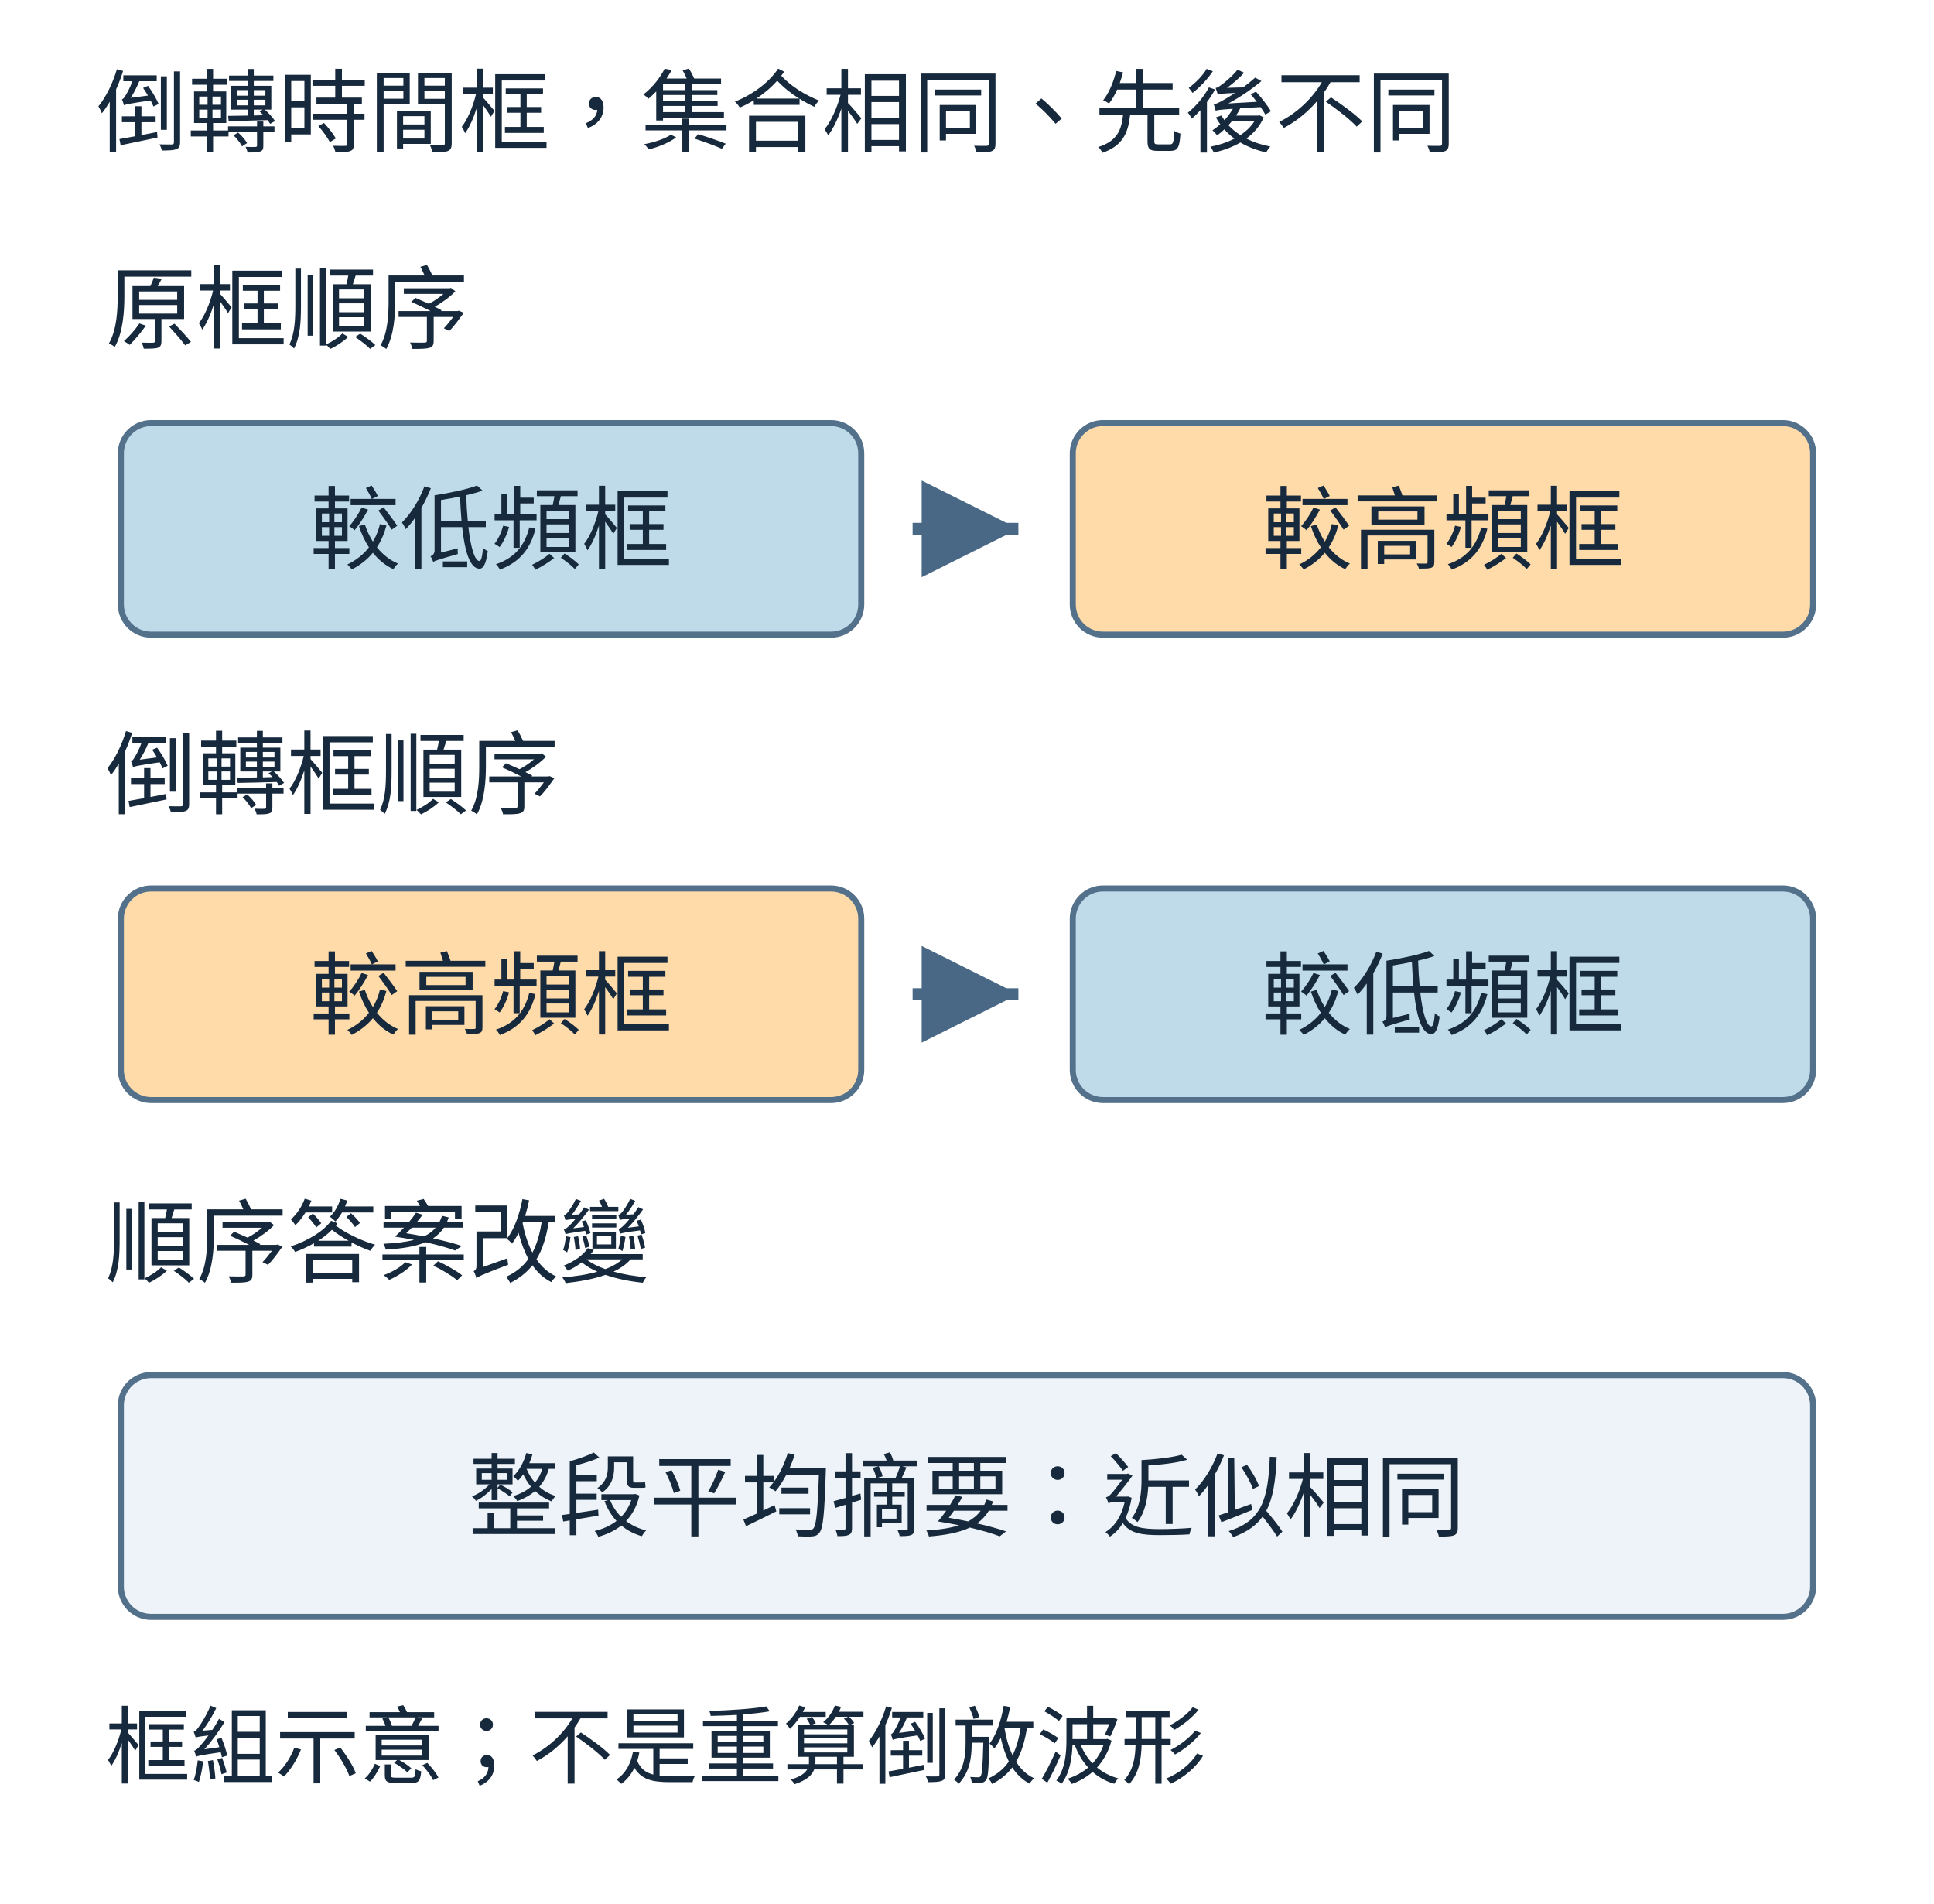
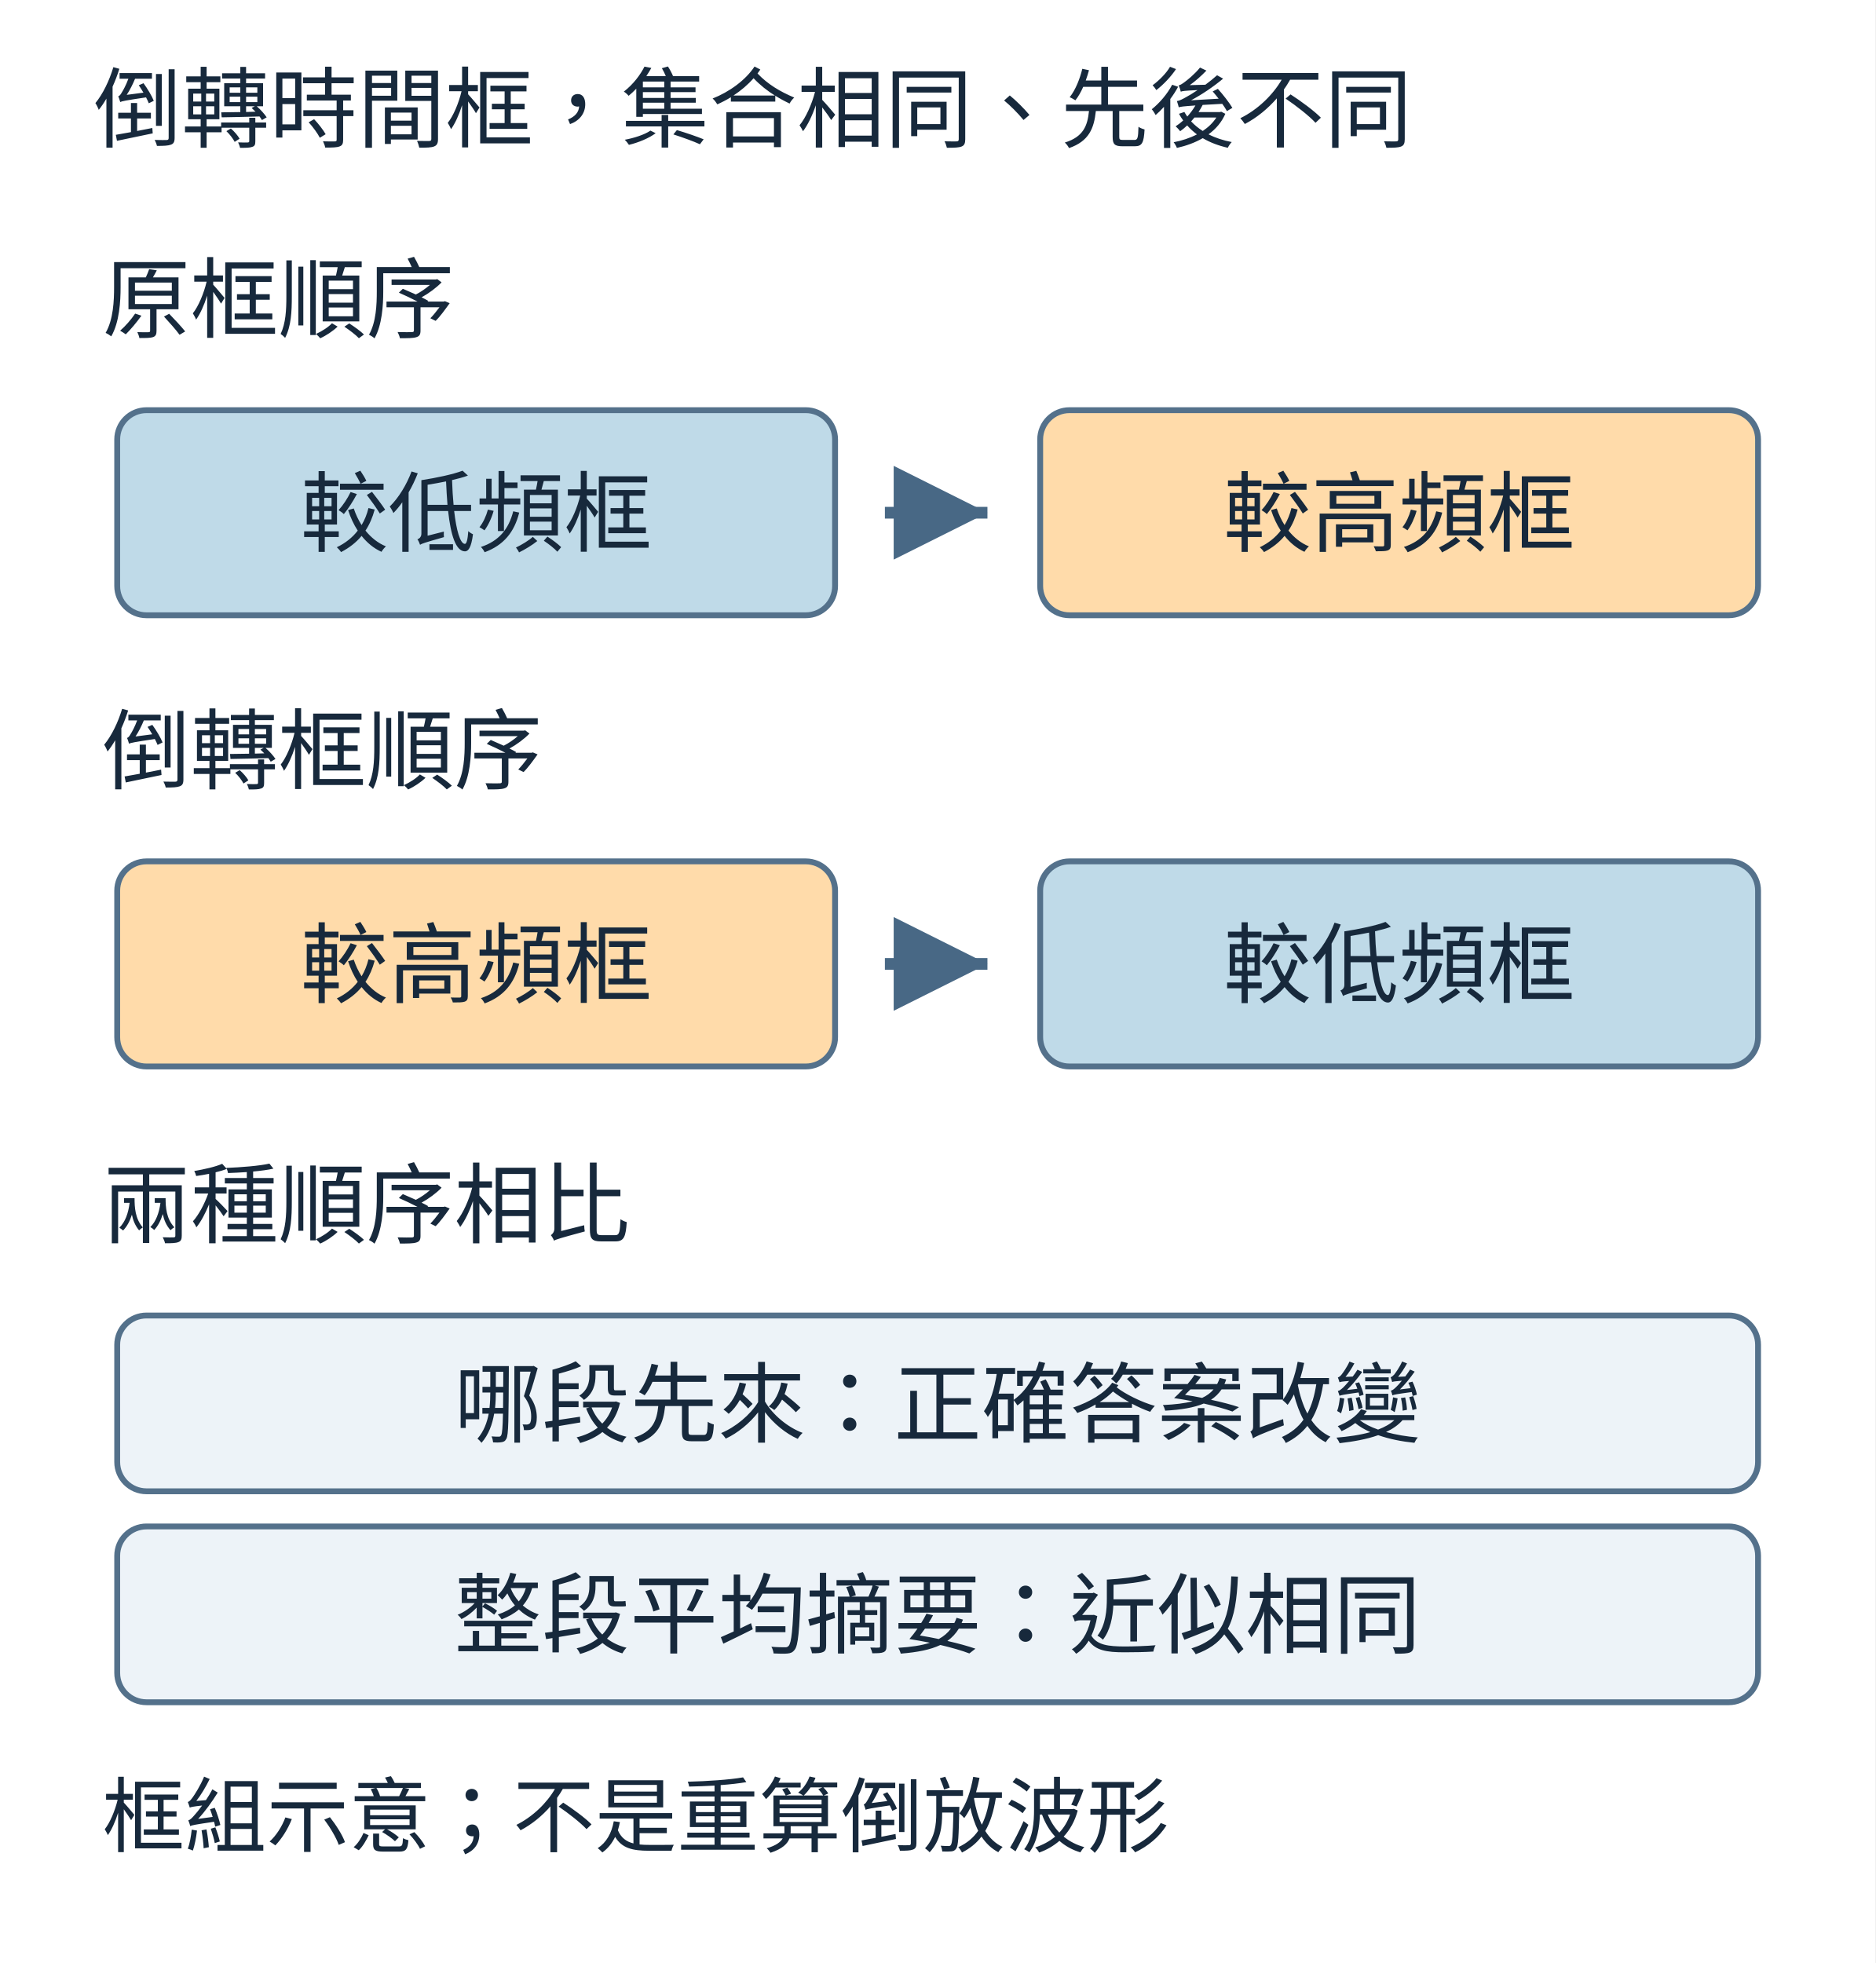
- <svg xmlns="http://www.w3.org/2000/svg" width="640" height="630" viewBox="0 0 640 630">
+ <svg xmlns="http://www.w3.org/2000/svg" width="640" height="670" viewBox="0 0 640 670">
  <defs>
    <marker id="arr" markerWidth="9" markerHeight="9" refX="8" refY="4" orient="auto">
      <path d="M0,0 L8,4 L0,8" fill="#486885" />
    </marker>
  </defs>
-   <rect width="640" height="630" fill="#fff" />
+   <rect width="640" height="670" fill="#fff" />
  <text x="32" y="48" font-family="Noto Sans CJK TC, Noto Sans CJK SC, sans-serif" font-size="30" fill="#17293c" text-anchor="start">倒轉時間框，集合相同、先後不同</text>
  <text x="35" y="113" font-family="Noto Sans CJK TC, Noto Sans CJK SC, sans-serif" font-size="30" fill="#17293c" text-anchor="start">原框順序</text>
  <rect x="40" y="140" width="245" height="70" rx="10" fill="#bfdae8" stroke="#54718b" stroke-width="2" />
  <text x="162.5" y="186.0" font-family="Noto Sans CJK TC, Noto Sans CJK SC, sans-serif" font-size="30" fill="#17293c" text-anchor="middle">較低頻框</text>
  <rect x="355" y="140" width="245" height="70" rx="10" fill="#ffdbaa" stroke="#54718b" stroke-width="2" />
  <text x="477.5" y="186.0" font-family="Noto Sans CJK TC, Noto Sans CJK SC, sans-serif" font-size="30" fill="#17293c" text-anchor="middle">較高頻框</text>
  <path d="M302,175 L337,175" fill="none" stroke="#486885" stroke-width="4" marker-end="url(#arr)" />
  <text x="35" y="267" font-family="Noto Sans CJK TC, Noto Sans CJK SC, sans-serif" font-size="30" fill="#17293c" text-anchor="start">倒轉框順序</text>
  <rect x="40" y="294" width="245" height="70" rx="10" fill="#ffdbaa" stroke="#54718b" stroke-width="2" />
  <text x="162.5" y="340.0" font-family="Noto Sans CJK TC, Noto Sans CJK SC, sans-serif" font-size="30" fill="#17293c" text-anchor="middle">較高頻框</text>
  <rect x="355" y="294" width="245" height="70" rx="10" fill="#bfdae8" stroke="#54718b" stroke-width="2" />
  <text x="477.5" y="340.0" font-family="Noto Sans CJK TC, Noto Sans CJK SC, sans-serif" font-size="30" fill="#17293c" text-anchor="middle">較低頻框</text>
  <path d="M302,329 L337,329" fill="none" stroke="#486885" stroke-width="4" marker-end="url(#arr)" />
-   <text x="35" y="422" font-family="Noto Sans CJK TC, Noto Sans CJK SC, sans-serif" font-size="30" fill="#17293c" text-anchor="start">順序答案改變</text>
-   <rect x="40" y="455" width="560" height="80" rx="10" fill="#edf3f8" stroke="#54718b" stroke-width="2" />
-   <text x="320.0" y="506.0" font-family="Noto Sans CJK TC, Noto Sans CJK SC, sans-serif" font-size="30" fill="#17293c" text-anchor="middle">整段平均摘要：近似相同</text>
-   <text x="35" y="588" font-family="Noto Sans CJK TC, Noto Sans CJK SC, sans-serif" font-size="28" fill="#17293c" text-anchor="start">框組示意；不是重算倒放波形</text>
+   <text x="35" y="422" font-family="Noto Sans CJK TC, Noto Sans CJK SC, sans-serif" font-size="30" fill="#17293c" text-anchor="start">兩種順序相比</text>
+   <rect x="40" y="449" width="560" height="60" rx="10" fill="#edf3f8" stroke="#54718b" stroke-width="2" />
+   <text x="320.0" y="490.0" font-family="Noto Sans CJK TC, Noto Sans CJK SC, sans-serif" font-size="30" fill="#17293c" text-anchor="middle">哪段先來：正確答案改變</text>
+   <rect x="40" y="521" width="560" height="60" rx="10" fill="#edf3f8" stroke="#54718b" stroke-width="2" />
+   <text x="320.0" y="562.0" font-family="Noto Sans CJK TC, Noto Sans CJK SC, sans-serif" font-size="30" fill="#17293c" text-anchor="middle">整段平均摘要：近似相同</text>
+   <text x="35" y="630" font-family="Noto Sans CJK TC, Noto Sans CJK SC, sans-serif" font-size="28" fill="#17293c" text-anchor="start">框組示意；不是重算倒放波形</text>
</svg>
